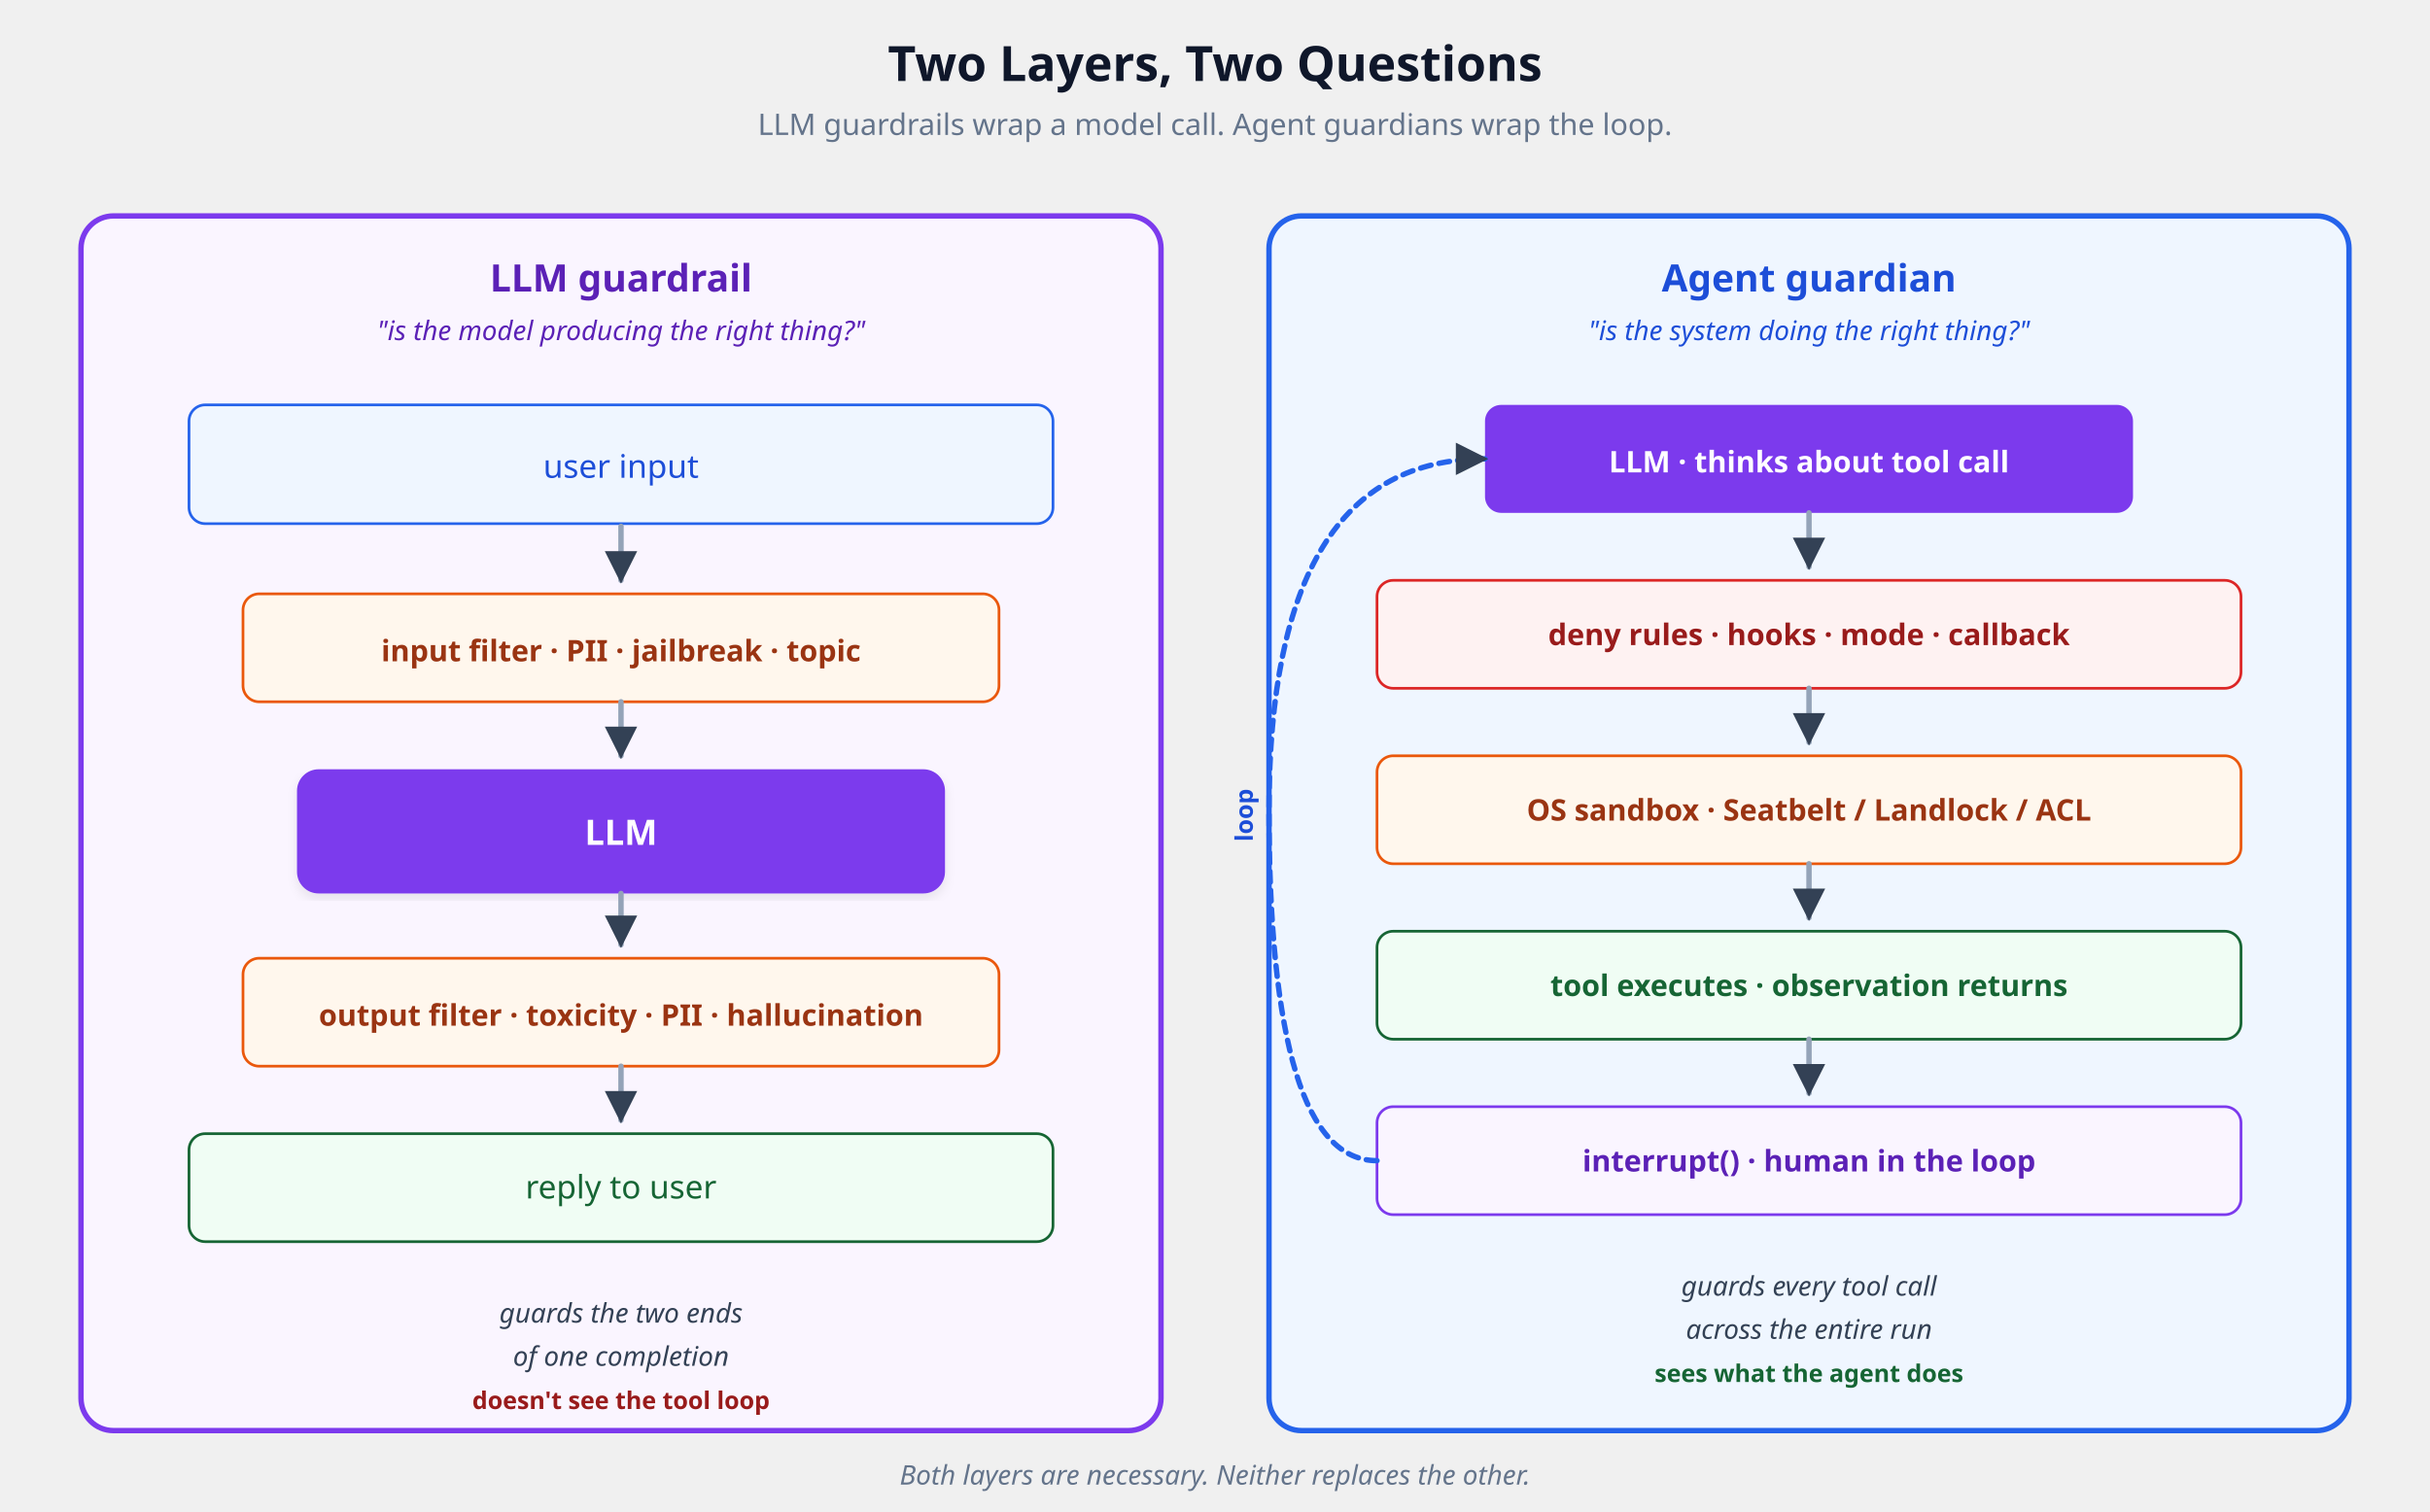
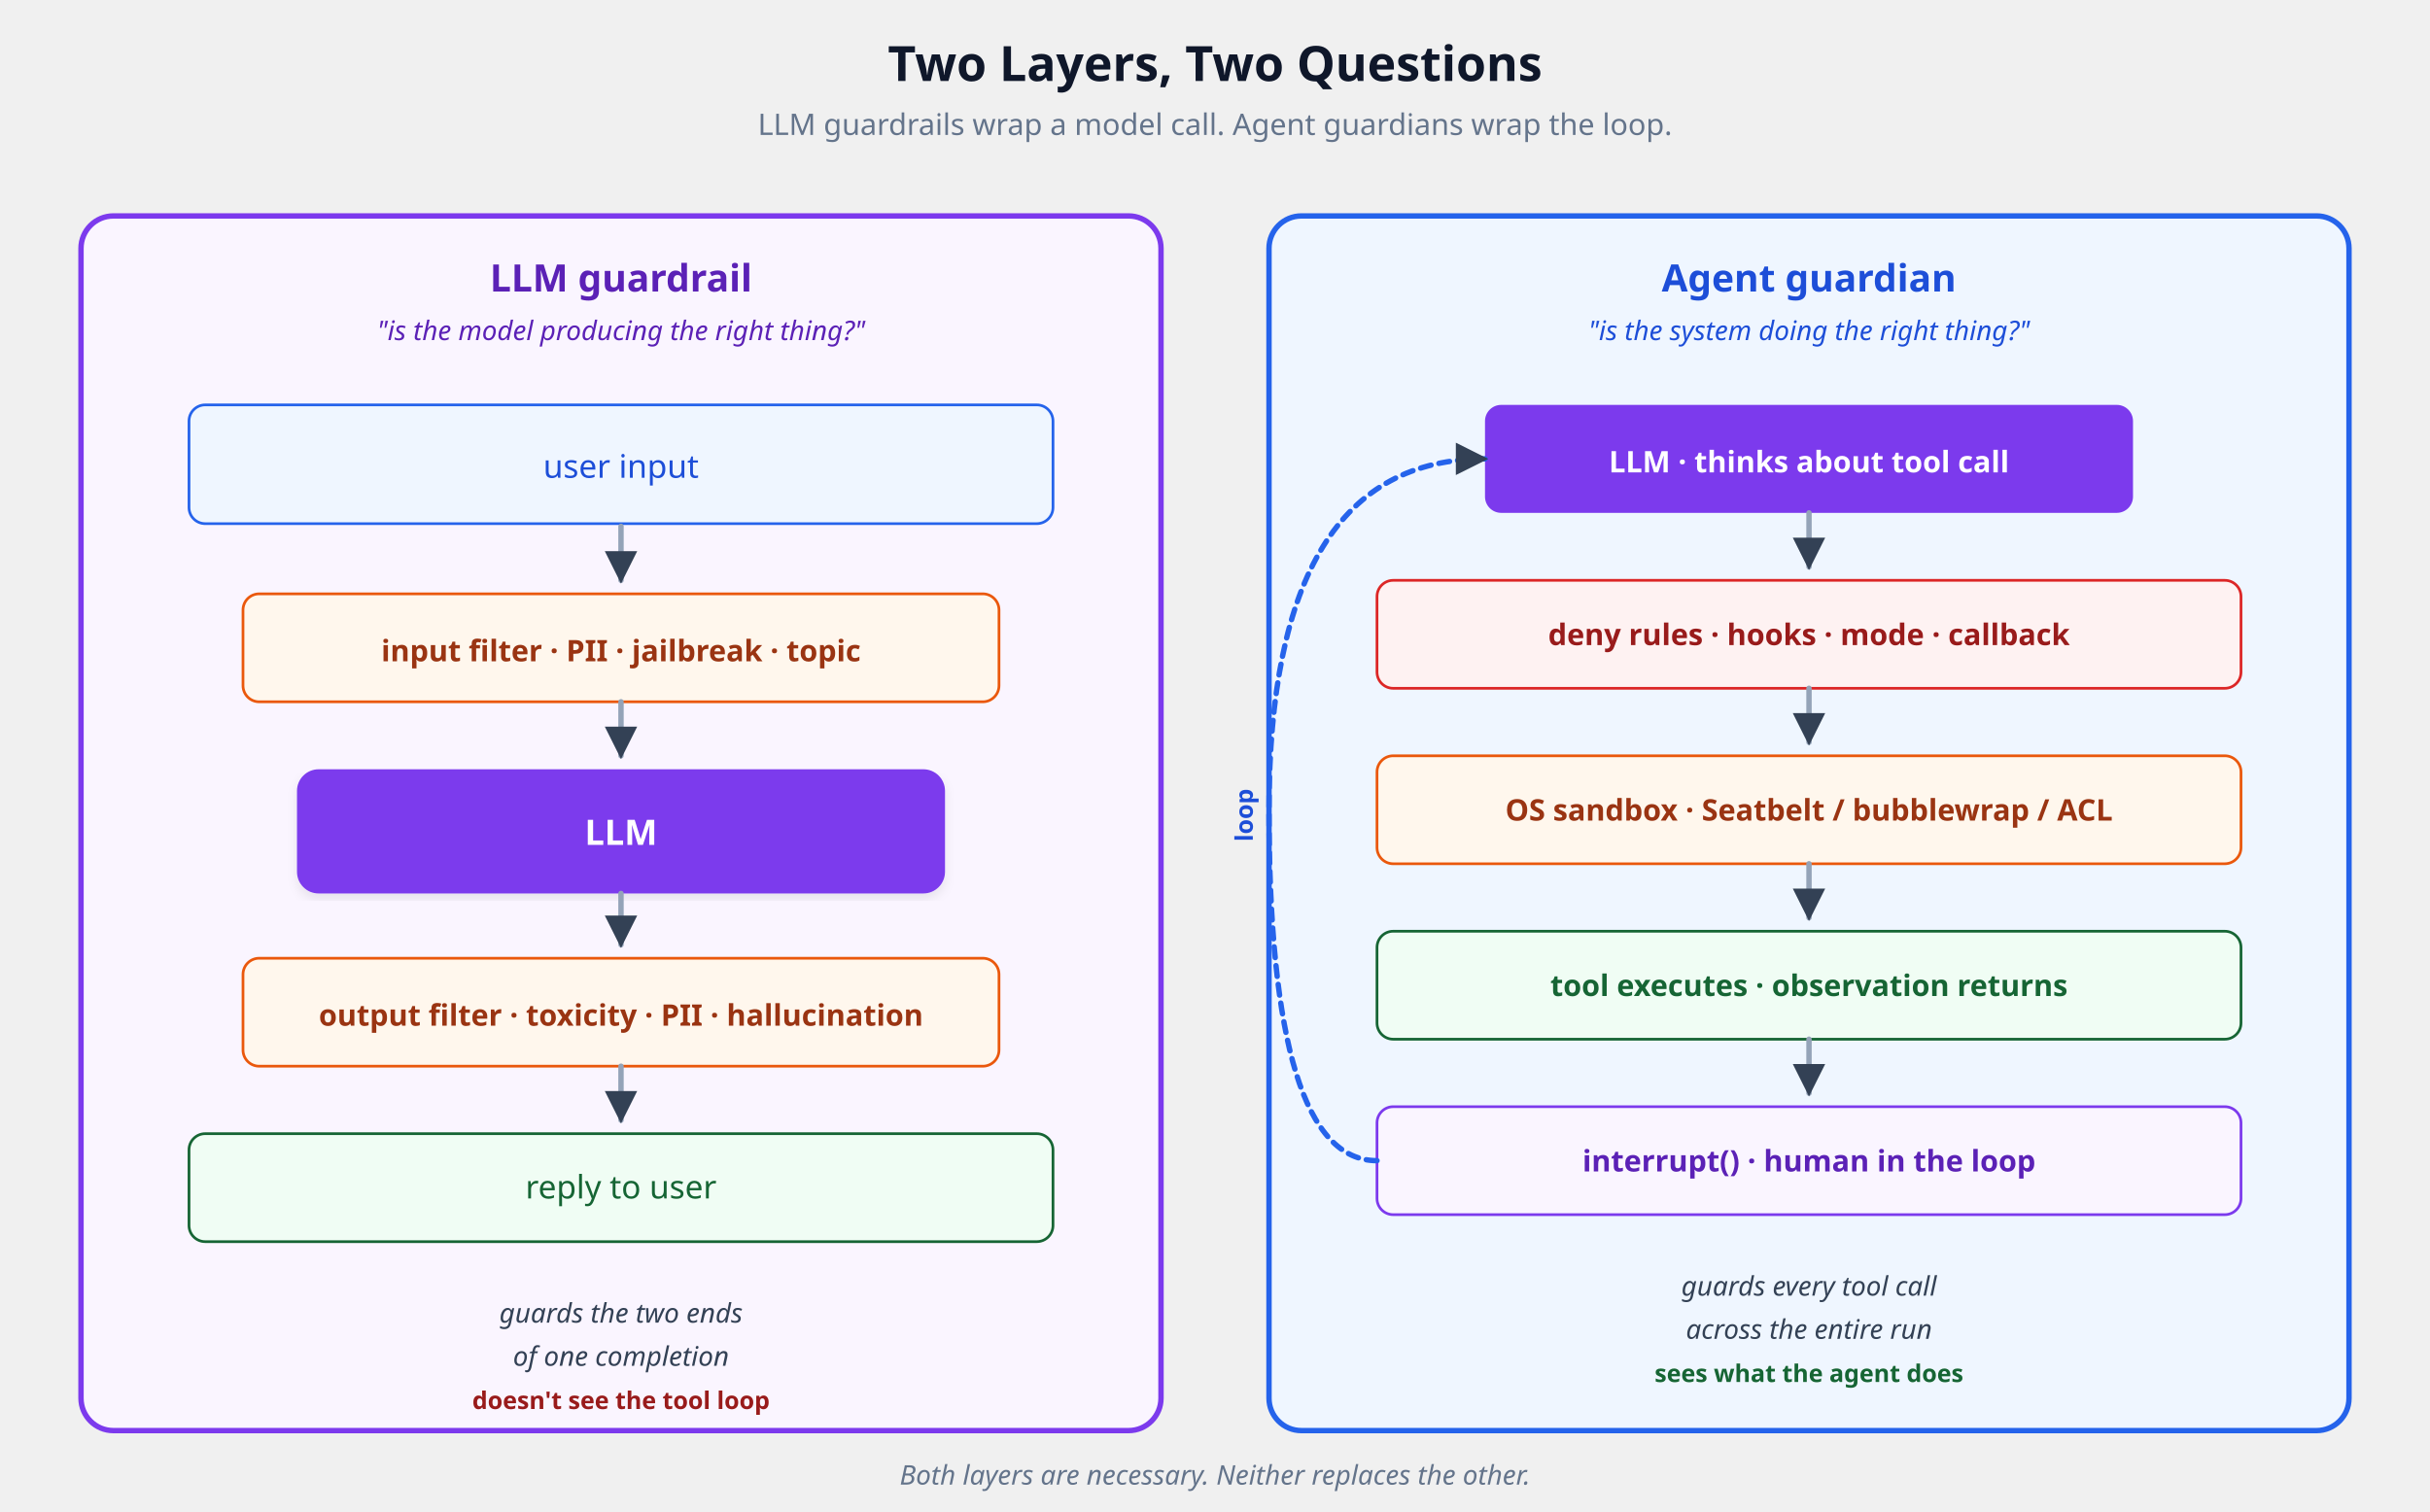
<svg xmlns="http://www.w3.org/2000/svg" viewBox="0 0 900 560" font-family="'Segoe UI', system-ui, -apple-system, sans-serif" role="img" aria-label="LLM guardrails wrap a model call; agent guardians wrap the loop" data-visual-system="evidence-plate-v1" preserveAspectRatio="xMidYMid meet" shape-rendering="geometricPrecision" text-rendering="geometricPrecision">
  <defs>
    <filter id="shadowG" x="-2%" y="-2%" width="104%" height="108%">
      <feDropShadow dx="0" dy="2" stdDeviation="2" flood-opacity="0.08" />
    </filter>
    <marker id="arrowG" viewBox="0 0 10 10" refX="9" refY="5" markerWidth="6" markerHeight="6" orient="auto-start-reverse">
      <path d="M 0 0 L 10 5 L 0 10 z" fill="#334155" />
    </marker>
  </defs>
  <style data-visual-system="evidence-plate-v1">
    * { animation: none !important; }
    .anim-box, .bar, .bar-text, .seq-item, .t-box, .flow { opacity: 1 !important; transform: none !important; }
    path, line, polyline { stroke-linecap: round; stroke-linejoin: round; }
  </style>
  <text y="30" text-anchor="middle" font-size="18" font-weight="700" fill="#0f172a" x="450">Two Layers, Two Questions</text>
  <text y="50" text-anchor="middle" font-size="11" fill="#64748b" x="450">LLM guardrails wrap a model call. Agent guardians wrap the loop.</text>
  <rect x="30" y="80" width="400" height="450" rx="12" fill="#faf5ff" stroke="#7c3aed" stroke-width="2" />
  <text y="108" text-anchor="middle" font-size="14" font-weight="700" fill="#5b21b6" x="230">LLM guardrail</text>
  <text y="126" text-anchor="middle" font-size="10" font-style="italic" fill="#5b21b6" x="230">"is the model producing the right thing?"</text>
  <rect x="70" y="150" width="320" height="44" rx="6" fill="#eff6ff" stroke="#2563eb" />
  <text y="177" text-anchor="middle" font-size="12" fill="#1d4ed8" x="230">user input</text>
  <line x1="230" y1="195" x2="230" y2="215" stroke="#94a3b8" stroke-width="2" marker-end="url(#arrowG)" />
  <rect x="90" y="220" width="280" height="40" rx="6" fill="#fff7ed" stroke="#ea580c" />
  <text y="245" text-anchor="middle" font-size="11" font-weight="600" fill="#9a3412" x="230">input filter · PII · jailbreak · topic</text>
  <line x1="230" y1="260" x2="230" y2="280" stroke="#94a3b8" stroke-width="2" marker-end="url(#arrowG)" />
  <rect x="110" y="285" width="240" height="46" rx="8" fill="#7c3aed" filter="url(#shadowG)" />
  <text y="313" text-anchor="middle" font-size="13" font-weight="700" fill="#ffffff" x="230">LLM</text>
  <line x1="230" y1="331" x2="230" y2="350" stroke="#94a3b8" stroke-width="2" marker-end="url(#arrowG)" />
  <rect x="90" y="355" width="280" height="40" rx="6" fill="#fff7ed" stroke="#ea580c" />
  <text y="380" text-anchor="middle" font-size="11" font-weight="600" fill="#9a3412" x="230">output filter · toxicity · PII · hallucination</text>
  <line x1="230" y1="395" x2="230" y2="415" stroke="#94a3b8" stroke-width="2" marker-end="url(#arrowG)" />
  <rect x="70" y="420" width="320" height="40" rx="6" fill="#f0fdf4" stroke="#166534" />
  <text y="444" text-anchor="middle" font-size="12" fill="#166534" x="230">reply to user</text>
  <text y="490" text-anchor="middle" font-size="10" fill="#334155" font-style="italic" x="230">guards the two ends</text>
  <text y="506" text-anchor="middle" font-size="10" fill="#334155" font-style="italic" x="230">of one completion</text>
  <text y="522" text-anchor="middle" font-size="9" fill="#991b1b" font-weight="600" x="230">doesn't see the tool loop</text>
  <rect x="470" y="80" width="400" height="450" rx="12" fill="#eff6ff" stroke="#2563eb" stroke-width="2" />
  <text y="108" text-anchor="middle" font-size="14" font-weight="700" fill="#1d4ed8" x="670">Agent guardian</text>
  <text y="126" text-anchor="middle" font-size="10" font-style="italic" fill="#1d4ed8" x="670">"is the system doing the right thing?"</text>
  <rect x="550" y="150" width="240" height="40" rx="6" fill="#7c3aed" />
  <text y="175" text-anchor="middle" font-size="11" font-weight="600" fill="#ffffff" x="670">LLM · thinks about tool call</text>
  <line x1="670" y1="190" x2="670" y2="210" stroke="#94a3b8" stroke-width="2" marker-end="url(#arrowG)" />
  <rect x="510" y="215" width="320" height="40" rx="6" fill="#fef2f2" stroke="#dc2626" />
  <text y="239" text-anchor="middle" font-size="11" font-weight="700" fill="#991b1b" x="670">deny rules · hooks · mode · callback</text>
  <line x1="670" y1="255" x2="670" y2="275" stroke="#94a3b8" stroke-width="2" marker-end="url(#arrowG)" />
  <rect x="510" y="280" width="320" height="40" rx="6" fill="#fff7ed" stroke="#ea580c" />
-   <text y="304" text-anchor="middle" font-size="11" font-weight="700" fill="#9a3412" x="670">OS sandbox · Seatbelt / Landlock / ACL</text>
+   <text y="304" text-anchor="middle" font-size="11" font-weight="700" fill="#9a3412" x="670">OS sandbox · Seatbelt / bubblewrap / ACL</text>
  <line x1="670" y1="320" x2="670" y2="340" stroke="#94a3b8" stroke-width="2" marker-end="url(#arrowG)" />
  <rect x="510" y="345" width="320" height="40" rx="6" fill="#f0fdf4" stroke="#166534" />
  <text y="369" text-anchor="middle" font-size="11" font-weight="700" fill="#166534" x="670">tool executes · observation returns</text>
  <line x1="670" y1="385" x2="670" y2="405" stroke="#94a3b8" stroke-width="2" marker-end="url(#arrowG)" />
  <rect x="510" y="410" width="320" height="40" rx="6" fill="#faf5ff" stroke="#7c3aed" />
  <text y="434" text-anchor="middle" font-size="11" font-weight="700" fill="#5b21b6" x="670">interrupt() · human in the loop</text>
  <path d="M 510 430 Q 470 430 470 300 Q 470 170 550 170" fill="none" stroke="#2563eb" stroke-width="2" stroke-dasharray="4,3" marker-end="url(#arrowG)" />
  <text y="302" text-anchor="middle" font-size="9" fill="#1d4ed8" font-weight="600" x="464" transform="rotate(-90 464 302)">loop</text>
  <text y="480" text-anchor="middle" font-size="10" fill="#334155" font-style="italic" x="670">guards every tool call</text>
  <text y="496" text-anchor="middle" font-size="10" fill="#334155" font-style="italic" x="670">across the entire run</text>
  <text y="512" text-anchor="middle" font-size="9" fill="#166534" font-weight="600" x="670">sees what the agent does</text>
  <text y="550" text-anchor="middle" font-size="10" font-style="italic" fill="#64748b" x="450">Both layers are necessary. Neither replaces the other.</text>
</svg>
